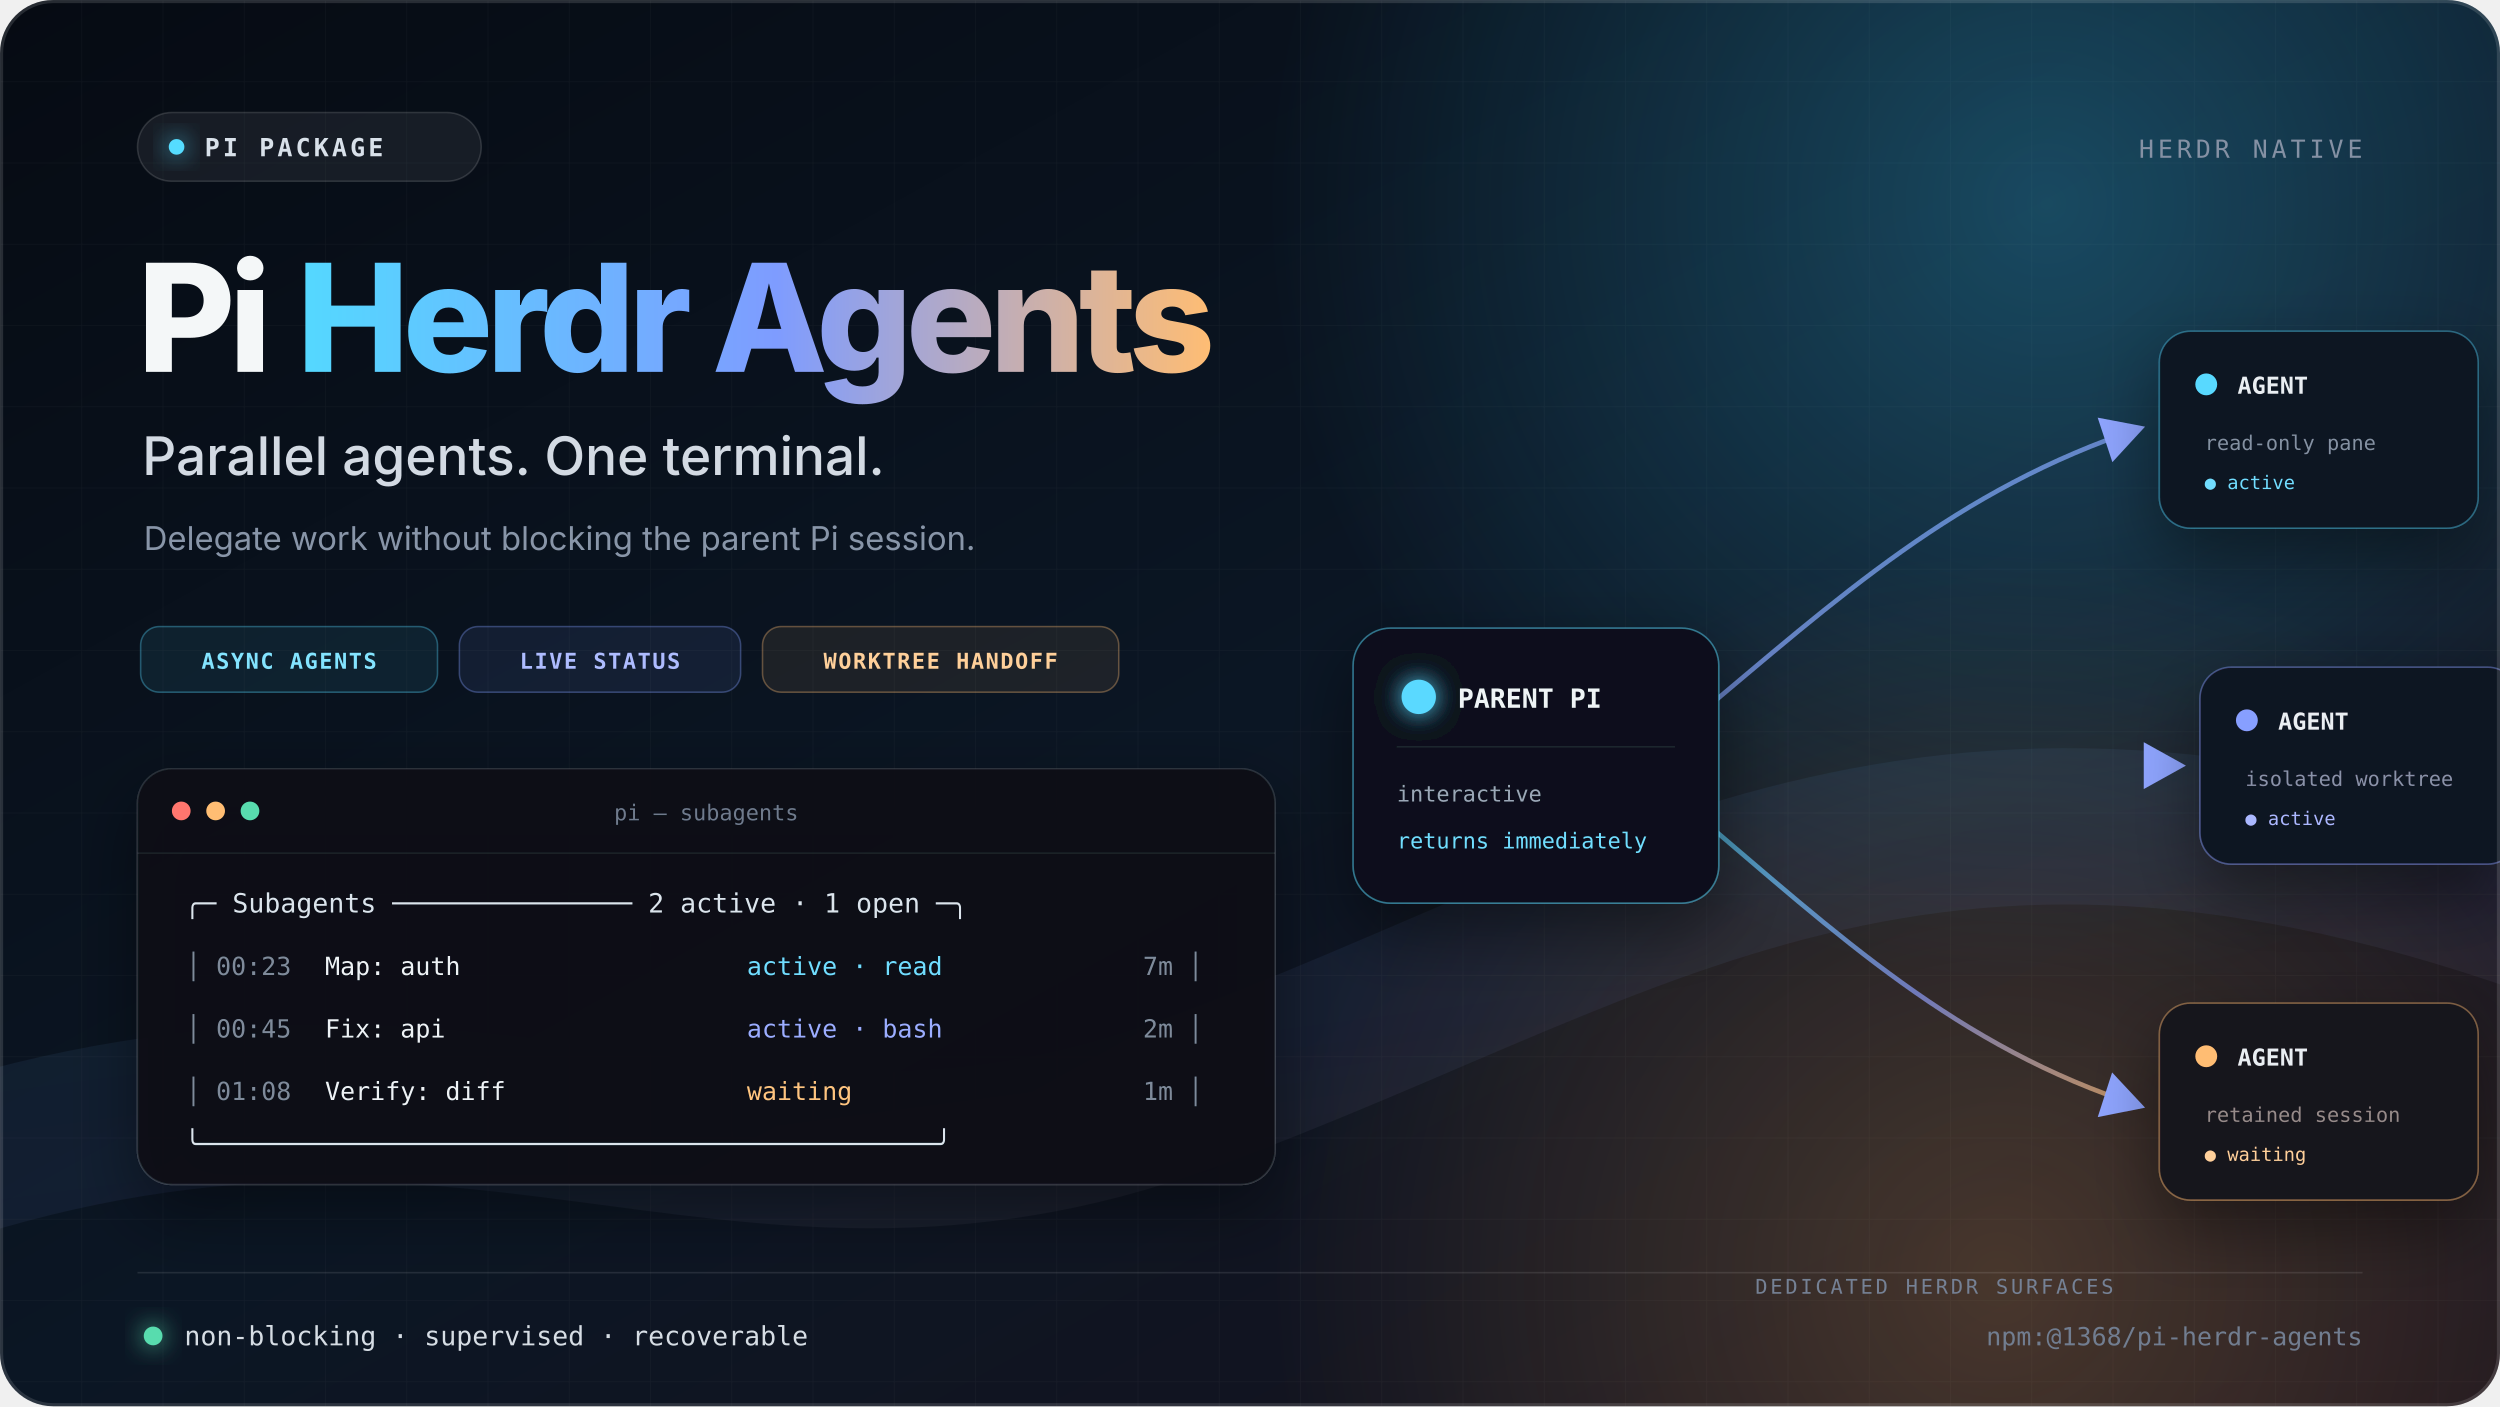
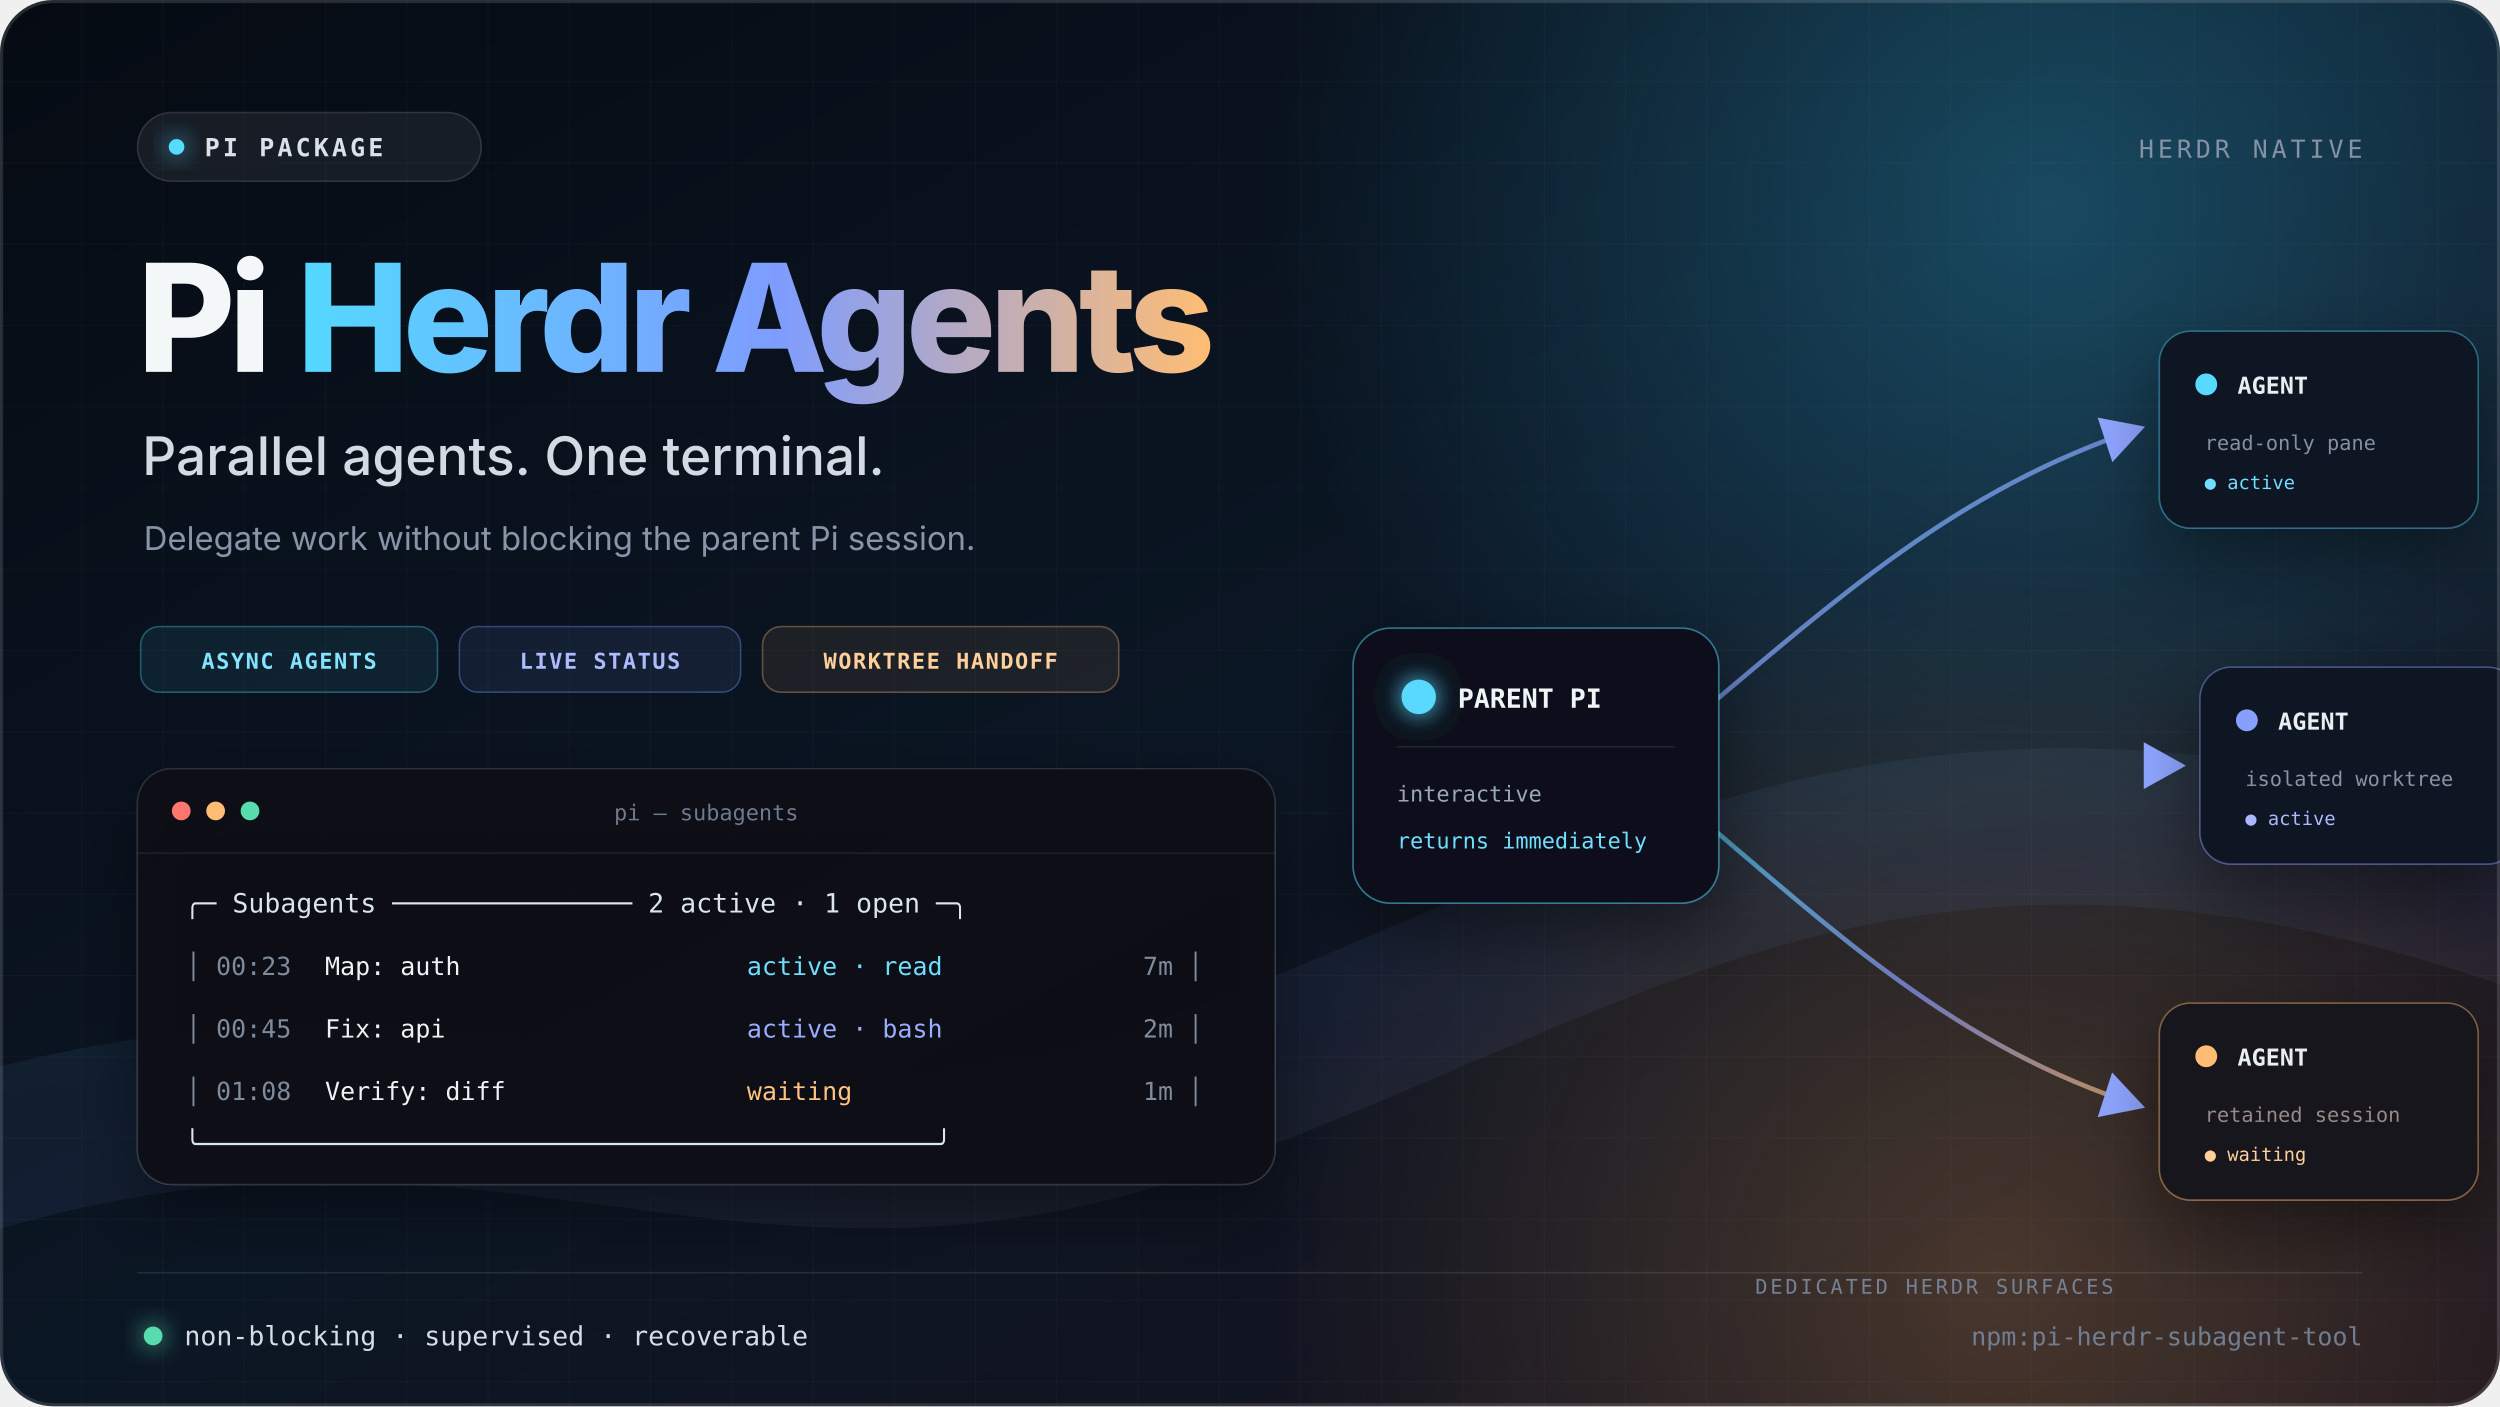
<svg xmlns="http://www.w3.org/2000/svg" width="1600" height="900" viewBox="0 0 1600 900" role="img" aria-labelledby="title description">
  <defs>
    <linearGradient id="background" x1="0" y1="0" x2="1" y2="1">
      <stop offset="0" stop-color="#060b13" />
      <stop offset="0.5" stop-color="#0b1624" />
      <stop offset="1" stop-color="#18121d" />
    </linearGradient>
    <linearGradient id="brand" x1="0" y1="0" x2="1" y2="0">
      <stop offset="0" stop-color="#54d8ff" />
      <stop offset="0.52" stop-color="#7e9cff" />
      <stop offset="1" stop-color="#ffbd73" />
    </linearGradient>
    <linearGradient id="flow" x1="0" y1="0" x2="1" y2="1">
      <stop offset="0" stop-color="#58d9ff" />
      <stop offset="0.56" stop-color="#8e9fff" />
      <stop offset="1" stop-color="#ffbd73" />
    </linearGradient>
    <radialGradient id="cyanGlow">
      <stop offset="0" stop-color="#3ccfff" stop-opacity="0.28" />
      <stop offset="1" stop-color="#3ccfff" stop-opacity="0" />
    </radialGradient>
    <radialGradient id="amberGlow">
      <stop offset="0" stop-color="#ffb65d" stop-opacity="0.22" />
      <stop offset="1" stop-color="#ffb65d" stop-opacity="0" />
    </radialGradient>
    <pattern id="grid" width="52" height="52" patternUnits="userSpaceOnUse">
      <path d="M52 0H0V52" fill="none" stroke="#ffffff" stroke-opacity="0.035" />
    </pattern>
    <filter id="shadow" x="-25%" y="-35%" width="150%" height="180%">
      <feDropShadow dx="0" dy="18" stdDeviation="22" flood-color="#000000" flood-opacity="0.42" />
    </filter>
    <filter id="glow" x="-100%" y="-100%" width="300%" height="300%">
      <feGaussianBlur stdDeviation="8" result="blur" />
      <feMerge>
        <feMergeNode in="blur" />
        <feMergeNode in="SourceGraphic" />
      </feMerge>
    </filter>
    <marker id="arrow" markerWidth="12" markerHeight="12" refX="9" refY="6" orient="auto">
      <path d="M1 1L10 6L1 11Z" fill="#8fa5ff" />
    </marker>
    <clipPath id="frame">
      <rect width="1600" height="900" rx="34" />
    </clipPath>
  </defs>
  <g clip-path="url(#frame)">
    <rect width="1600" height="900" fill="url(#background)" />
    <rect width="1600" height="900" fill="url(#grid)" />
    <circle cx="1310" cy="130" r="500" fill="url(#cyanGlow)" />
    <circle cx="1280" cy="820" r="470" fill="url(#amberGlow)" />
    <path d="M-80 760C300 620 460 810 760 700S1240 430 1690 610" fill="none" stroke="url(#flow)" stroke-width="100" stroke-opacity="0.065" />
    <g transform="translate(88 72)">
      <rect width="220" height="44" rx="22" fill="#ffffff" fill-opacity="0.065" stroke="#ffffff" stroke-opacity="0.14" />
      <circle cx="25" cy="22" r="5" fill="#55dcff" filter="url(#glow)" />
      <text x="43" y="28" fill="#d9e1ea" font-family="ui-monospace, SFMono-Regular, Menlo, monospace" font-size="16" font-weight="700" letter-spacing="2">PI PACKAGE</text>
    </g>
    <text x="1512" y="101" text-anchor="end" fill="#8591a4" font-family="ui-monospace, SFMono-Regular, Menlo, monospace" font-size="16" letter-spacing="2.5">HERDR NATIVE</text>
    <text x="88" y="238" fill="#f4f7f8" font-family="-apple-system, BlinkMacSystemFont, 'Segoe UI', sans-serif" font-size="96" font-weight="760" letter-spacing="-4">Pi</text>
    <text x="190" y="238" fill="url(#brand)" font-family="-apple-system, BlinkMacSystemFont, 'Segoe UI', sans-serif" font-size="96" font-weight="760" letter-spacing="-4">Herdr Agents</text>
    <text x="91" y="304" fill="#d3dae3" font-family="-apple-system, BlinkMacSystemFont, 'Segoe UI', sans-serif" font-size="34" font-weight="520">Parallel agents. One terminal.</text>
    <text x="92" y="352" fill="#8895a8" font-family="-apple-system, BlinkMacSystemFont, 'Segoe UI', sans-serif" font-size="21">Delegate work without blocking the parent Pi session.</text>
    <g transform="translate(90 401)" font-family="ui-monospace, SFMono-Regular, Menlo, monospace" font-size="14" font-weight="700" letter-spacing="1">
      <g>
        <rect width="190" height="42" rx="12" fill="#54d8ff" fill-opacity="0.08" stroke="#54d8ff" stroke-opacity="0.35" />
        <text x="95" y="27" text-anchor="middle" fill="#83e4ff">ASYNC AGENTS</text>
      </g>
      <g transform="translate(204)">
        <rect width="180" height="42" rx="12" fill="#829dff" fill-opacity="0.09" stroke="#829dff" stroke-opacity="0.35" />
        <text x="90" y="27" text-anchor="middle" fill="#aebcff">LIVE STATUS</text>
      </g>
      <g transform="translate(398)">
        <rect width="228" height="42" rx="12" fill="#ffbd73" fill-opacity="0.08" stroke="#ffbd73" stroke-opacity="0.34" />
        <text x="114" y="27" text-anchor="middle" fill="#ffd09a">WORKTREE HANDOFF</text>
      </g>
    </g>
    <g transform="translate(88 492)" filter="url(#shadow)">
      <rect width="728" height="266" rx="22" fill="#080d15" fill-opacity="0.96" stroke="#ffffff" stroke-opacity="0.13" />
      <path d="M0 54H728" stroke="#ffffff" stroke-opacity="0.09" />
      <circle cx="28" cy="27" r="6" fill="#ff766e" />
      <circle cx="50" cy="27" r="6" fill="#ffbd73" />
      <circle cx="72" cy="27" r="6" fill="#59dcae" />
      <text x="364" y="33" text-anchor="middle" fill="#6f7a8c" font-family="ui-monospace, SFMono-Regular, Menlo, monospace" font-size="14">pi — subagents</text>
      <text x="30" y="92" fill="#dce4ec" font-family="ui-monospace, SFMono-Regular, Menlo, monospace" font-size="17">╭─ Subagents ─────────────── 2 active · 1 open ─╮</text>
      <g font-family="ui-monospace, SFMono-Regular, Menlo, monospace" font-size="16">
        <text x="31" y="132" fill="#7f8a9a">│ 00:23</text>
        <text x="120" y="132" fill="#eef2f5">Map: auth</text>
        <text x="390" y="132" fill="#71ddff">active · read</text>
        <text x="682" y="132" text-anchor="end" fill="#7f8a9a">7m │</text>
        <text x="31" y="172" fill="#7f8a9a">│ 00:45</text>
        <text x="120" y="172" fill="#eef2f5">Fix: api</text>
        <text x="390" y="172" fill="#9cadff">active · bash</text>
        <text x="682" y="172" text-anchor="end" fill="#7f8a9a">2m │</text>
        <text x="31" y="212" fill="#7f8a9a">│ 01:08</text>
        <text x="120" y="212" fill="#eef2f5">Verify: diff</text>
        <text x="390" y="212" fill="#ffc47f">waiting</text>
        <text x="682" y="212" text-anchor="end" fill="#7f8a9a">1m │</text>
      </g>
      <text x="30" y="246" fill="#dce4ec" font-family="ui-monospace, SFMono-Regular, Menlo, monospace" font-size="17">╰──────────────────────────────────────────────╯</text>
    </g>
    <g transform="translate(866 178)">
      <path d="M218 282C310 205 386 135 504 96" fill="none" stroke="url(#flow)" stroke-width="3" stroke-opacity="0.7" marker-end="url(#arrow)" />
      <path d="M228 312C350 312 420 312 530 312" fill="none" stroke="url(#flow)" stroke-width="3" stroke-opacity="0.72" marker-end="url(#arrow)" />
      <path d="M218 342C310 420 386 492 504 530" fill="none" stroke="url(#flow)" stroke-width="3" stroke-opacity="0.68" marker-end="url(#arrow)" />
      <g transform="translate(0 224)" filter="url(#shadow)">
        <rect width="234" height="176" rx="24" fill="#0b111b" stroke="#5ad9ff" stroke-opacity="0.48" />
        <circle cx="42" cy="44" r="11" fill="#5ad9ff" filter="url(#glow)" />
        <text x="67" y="51" fill="#eff4f6" font-family="ui-monospace, SFMono-Regular, Menlo, monospace" font-size="17" font-weight="700">PARENT PI</text>
        <path d="M28 76H206" stroke="#ffffff" stroke-opacity="0.09" />
        <text x="28" y="111" fill="#9ba7b7" font-family="ui-monospace, SFMono-Regular, Menlo, monospace" font-size="14">interactive</text>
        <text x="28" y="141" fill="#71ddff" font-family="ui-monospace, SFMono-Regular, Menlo, monospace" font-size="14">returns immediately</text>
      </g>
      <g transform="translate(516 34)" filter="url(#shadow)">
        <rect width="204" height="126" rx="20" fill="#0c1420" stroke="#59d9ff" stroke-opacity="0.38" />
        <circle cx="30" cy="34" r="7" fill="#59d9ff" />
        <text x="50" y="40" fill="#e9eef2" font-family="ui-monospace, SFMono-Regular, Menlo, monospace" font-size="15" font-weight="700">AGENT</text>
        <text x="29" y="76" fill="#8491a2" font-family="ui-monospace, SFMono-Regular, Menlo, monospace" font-size="13">read-only pane</text>
        <text x="29" y="101" fill="#71ddff" font-family="ui-monospace, SFMono-Regular, Menlo, monospace" font-size="12">● active</text>
      </g>
      <g transform="translate(542 249)" filter="url(#shadow)">
        <rect width="204" height="126" rx="20" fill="#101321" stroke="#879fff" stroke-opacity="0.42" />
        <circle cx="30" cy="34" r="7" fill="#879fff" />
        <text x="50" y="40" fill="#e9eef2" font-family="ui-monospace, SFMono-Regular, Menlo, monospace" font-size="15" font-weight="700">AGENT</text>
        <text x="29" y="76" fill="#8992a8" font-family="ui-monospace, SFMono-Regular, Menlo, monospace" font-size="13">isolated worktree</text>
        <text x="29" y="101" fill="#aab8ff" font-family="ui-monospace, SFMono-Regular, Menlo, monospace" font-size="12">● active</text>
      </g>
      <g transform="translate(516 464)" filter="url(#shadow)">
        <rect width="204" height="126" rx="20" fill="#16131b" stroke="#ffbd73" stroke-opacity="0.42" />
        <circle cx="30" cy="34" r="7" fill="#ffbd73" />
        <text x="50" y="40" fill="#e9eef2" font-family="ui-monospace, SFMono-Regular, Menlo, monospace" font-size="15" font-weight="700">AGENT</text>
        <text x="29" y="76" fill="#968b89" font-family="ui-monospace, SFMono-Regular, Menlo, monospace" font-size="13">retained session</text>
        <text x="29" y="101" fill="#ffd09a" font-family="ui-monospace, SFMono-Regular, Menlo, monospace" font-size="12">● waiting</text>
      </g>
      <text x="372" y="650" text-anchor="middle" fill="#758195" font-family="ui-monospace, SFMono-Regular, Menlo, monospace" font-size="13" letter-spacing="1.8">DEDICATED HERDR SURFACES</text>
    </g>
    <g transform="translate(88 814)">
      <rect width="1424" height="1" fill="#ffffff" fill-opacity="0.1" />
      <circle cx="10" cy="41" r="6" fill="#59dcae" filter="url(#glow)" />
      <text x="30" y="47" fill="#d6dde4" font-family="ui-monospace, SFMono-Regular, Menlo, monospace" font-size="17">non-blocking · supervised · recoverable</text>
-       <text x="1424" y="47" text-anchor="end" fill="#717d90" font-family="ui-monospace, SFMono-Regular, Menlo, monospace" font-size="16">npm:@1368/pi-herdr-agents</text>
+       <text x="1424" y="47" text-anchor="end" fill="#717d90" font-family="ui-monospace, SFMono-Regular, Menlo, monospace" font-size="16">npm:pi-herdr-subagent-tool</text>
    </g>
  </g>
  <rect x="1" y="1" width="1598" height="898" rx="33" fill="none" stroke="#ffffff" stroke-opacity="0.13" stroke-width="2" />
</svg>
